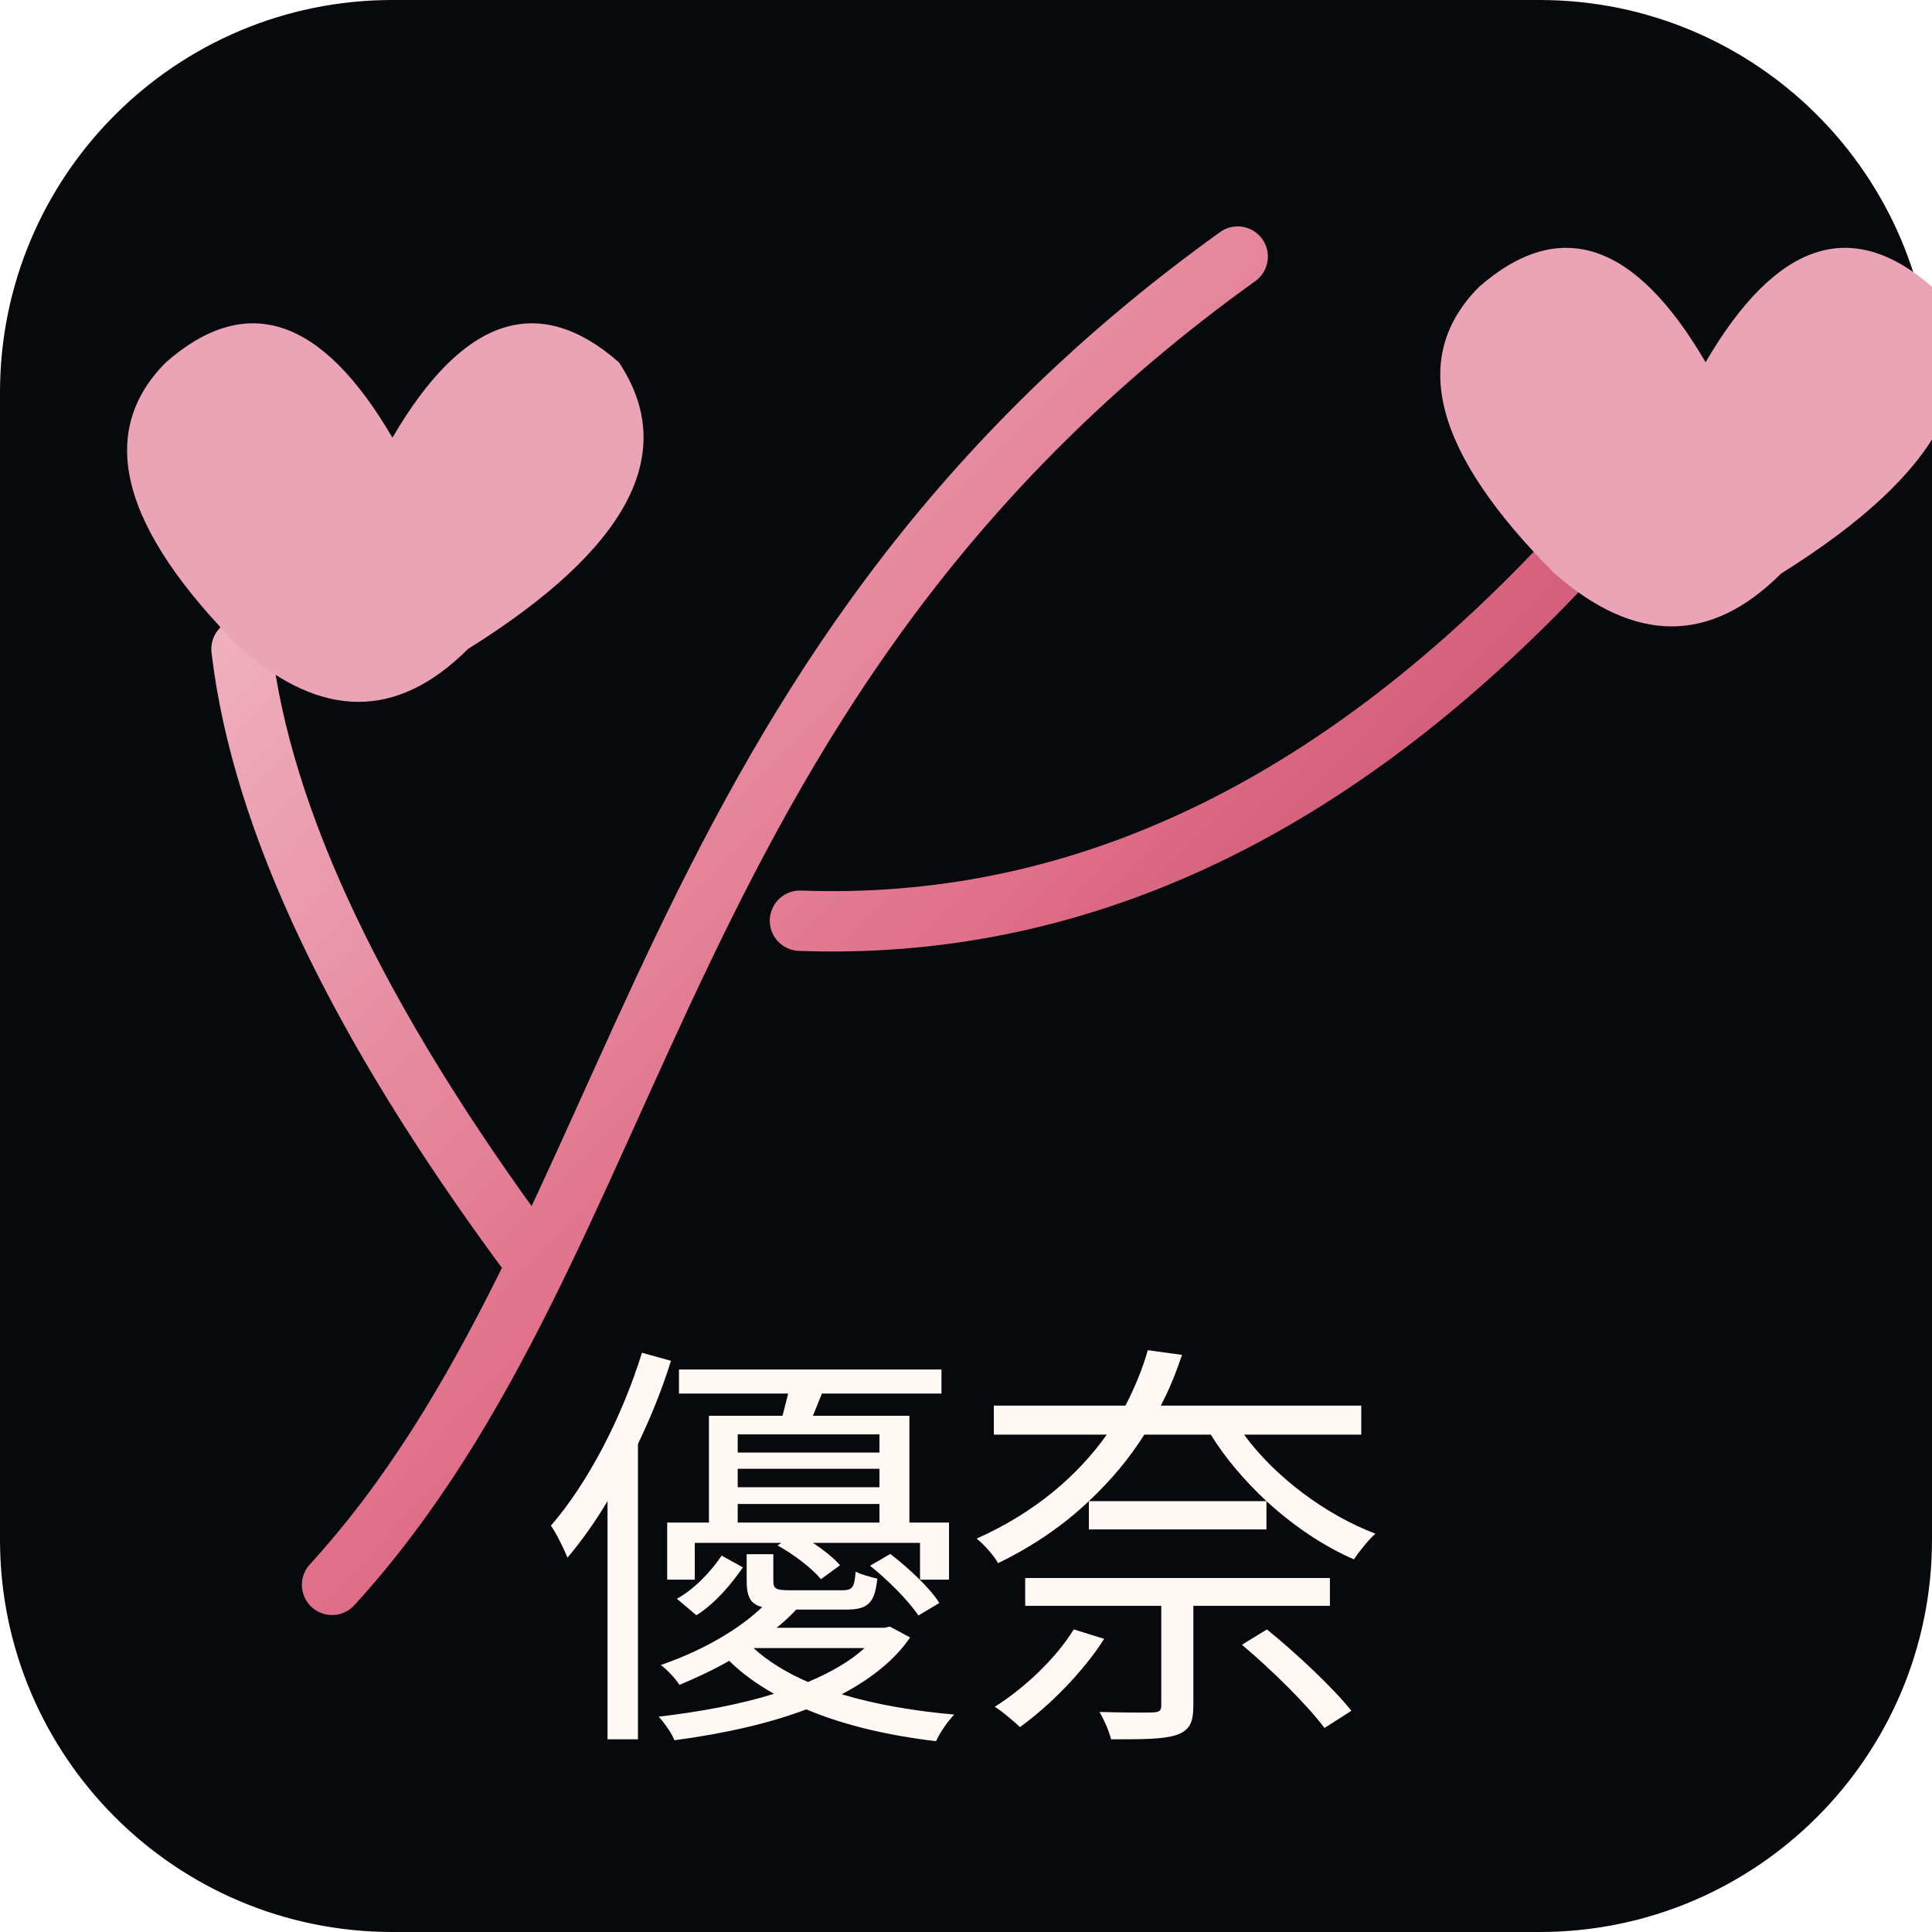
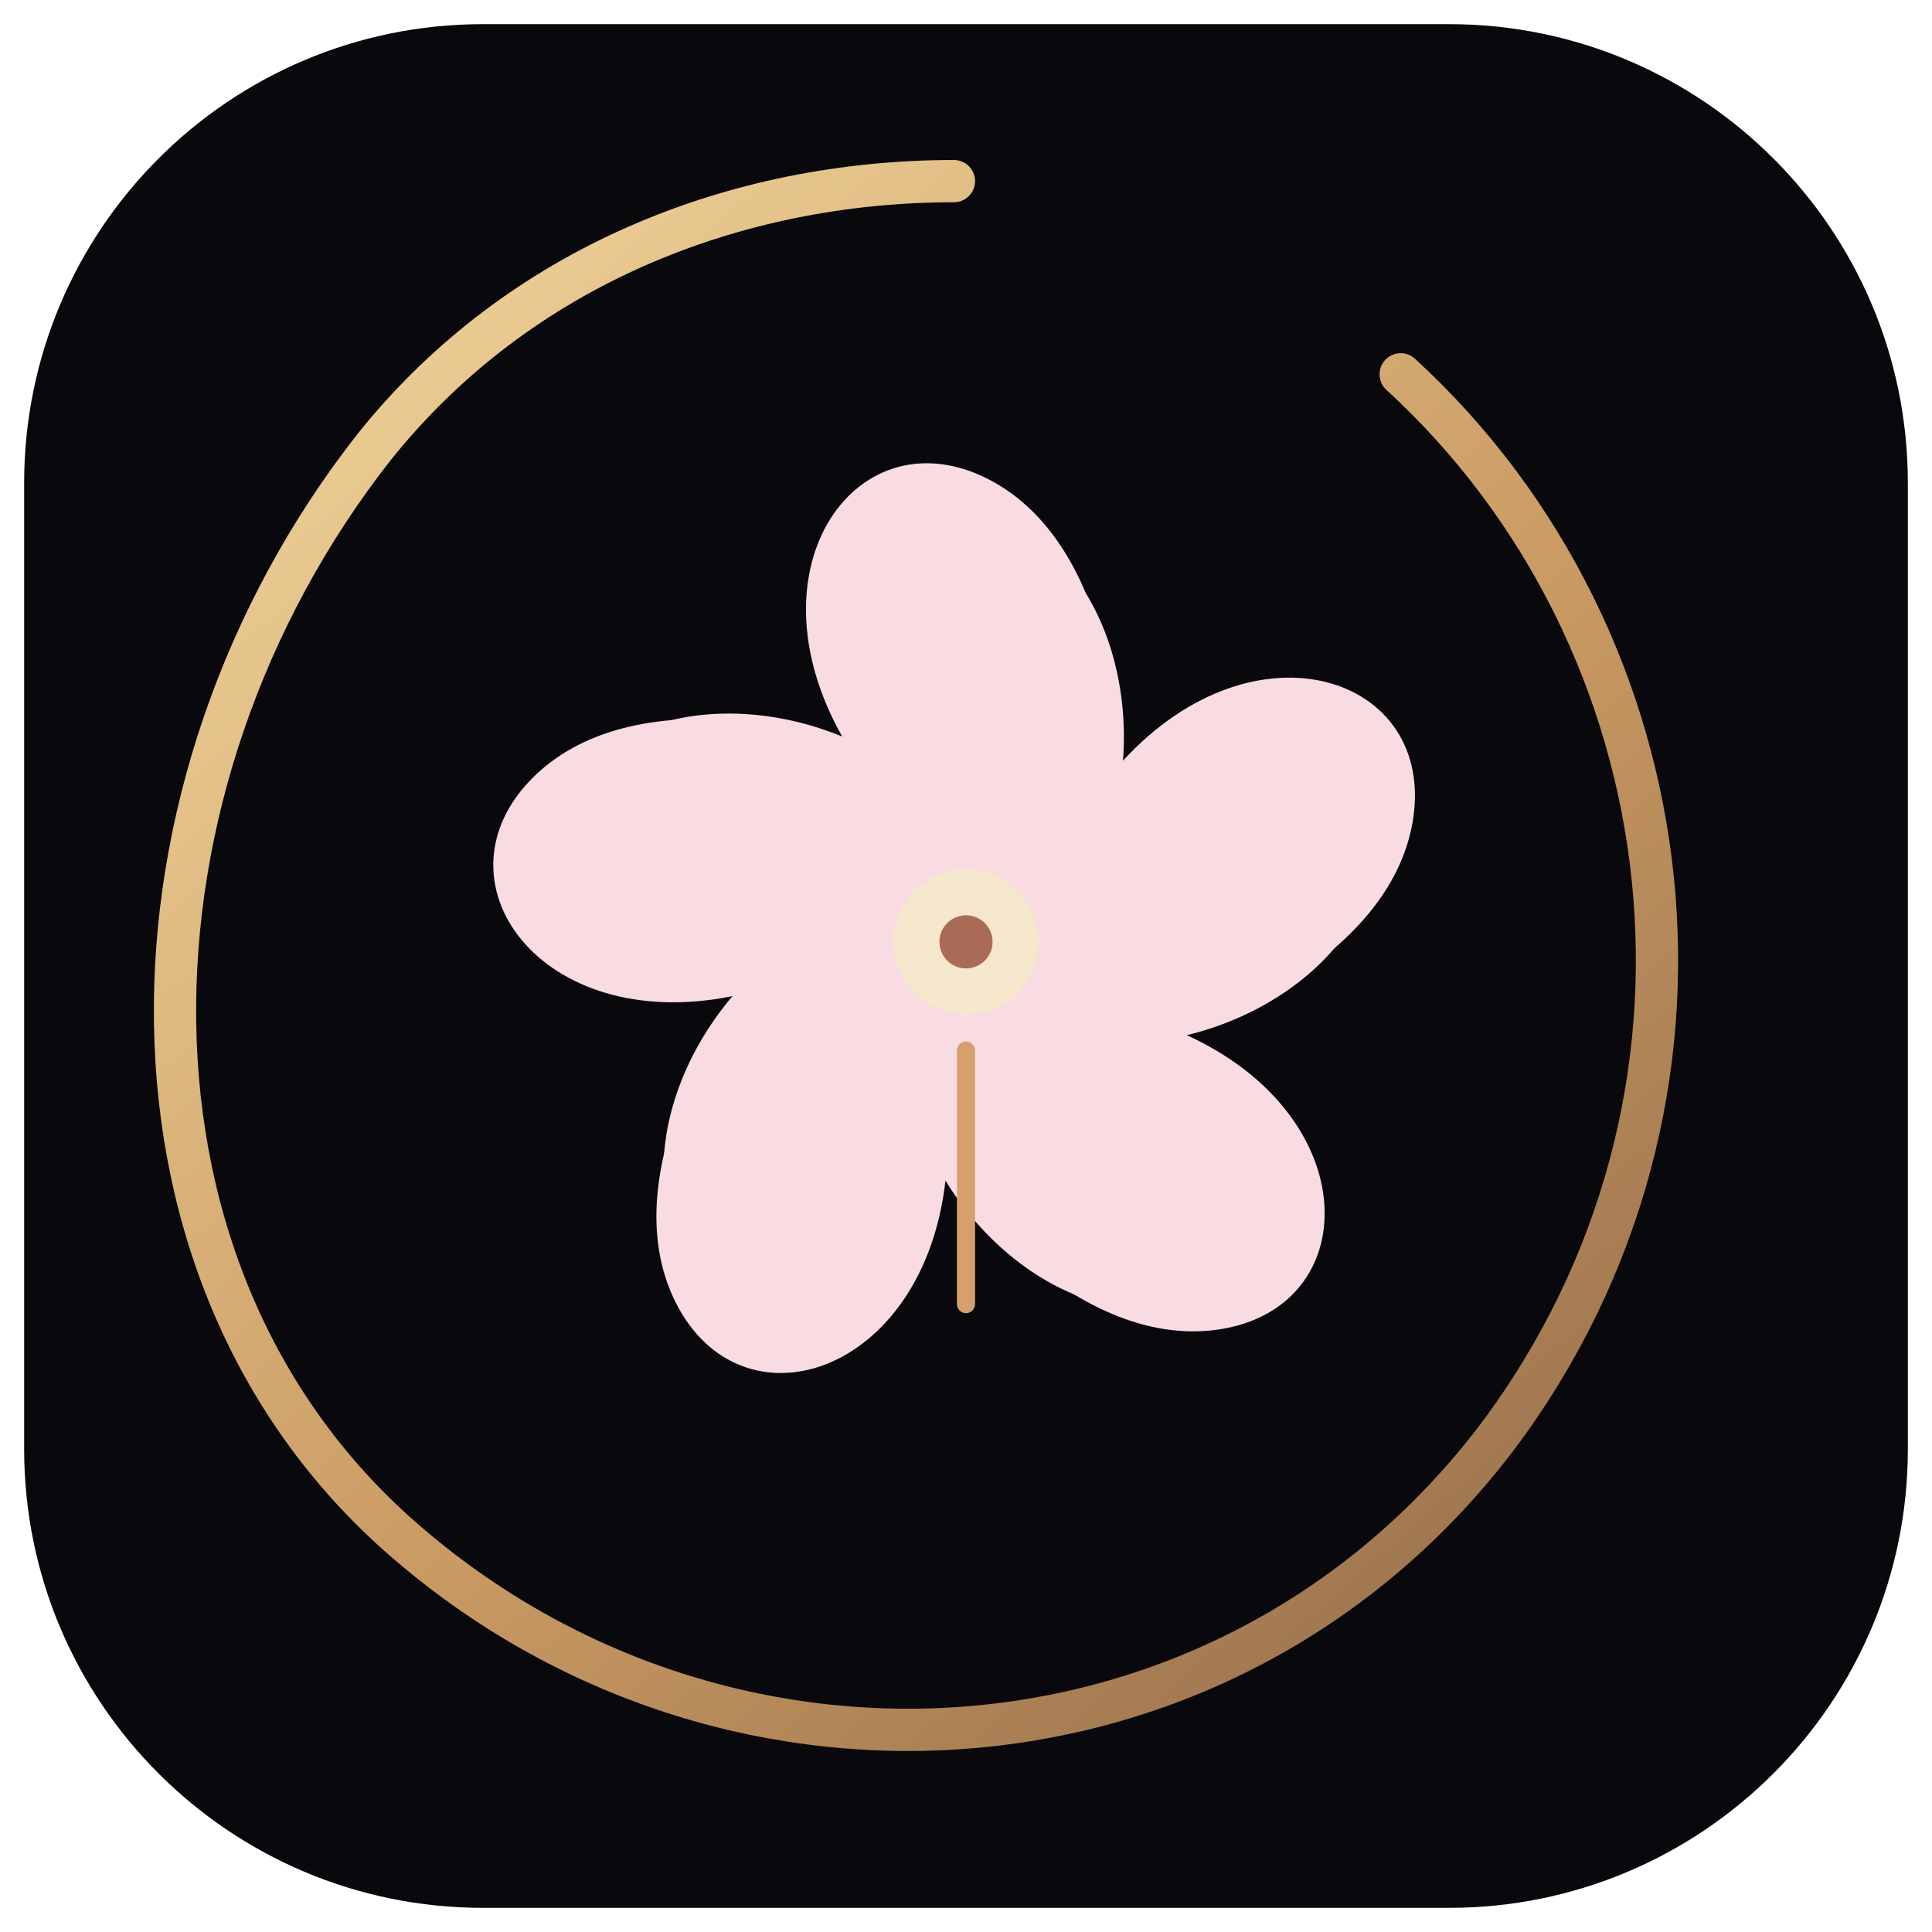
- <svg xmlns="http://www.w3.org/2000/svg" viewBox="0 0 128 128">
+ <svg xmlns="http://www.w3.org/2000/svg" viewBox="0 0 160 160" role="img" aria-labelledby="title">
  <defs>
-     <linearGradient id="p" x1="0" y1="0" x2="1" y2="1">
-       <stop stop-color="#f4c5cf" />
-       <stop offset=".55" stop-color="#df6c87" />
-       <stop offset="1" stop-color="#9e2948" />
+     <linearGradient id="ring" x1="20" y1="12" x2="140" y2="148" gradientUnits="userSpaceOnUse">
+       <stop stop-color="#F3D9A0" />
+       <stop offset=".55" stop-color="#C99A62" />
+       <stop offset="1" stop-color="#8C6548" />
+     </linearGradient>
+     <linearGradient id="petal" x1="45" y1="34" x2="115" y2="118" gradientUnits="userSpaceOnUse">
+       <stop stop-color="#F8DCE2" />
+       <stop offset=".48" stop-color="#E99AAF" />
+       <stop offset="1" stop-color="#B94D70" />
    </linearGradient>
  </defs>
-   <rect width="128" height="128" rx="26" fill="#08090d" />
-   <path d="M22 105C43 82 43 45 82 17M35 83Q18 60 16 43M53 61Q80 62 103 38" fill="none" stroke="url(#p)" stroke-width="4" stroke-linecap="round" />
-   <g fill="#eaa4b5">
-     <path d="M16 43q-12-12-5-19 8-7 15 5 7-12 15-5 6 9-10 19-7 7-15 0z" />
-     <path d="M103 38q-12-12-5-19 8-7 15 5 7-12 15-5 6 9-10 19-7 7-15 0z" />
+   <rect x="2" y="2" width="156" height="156" rx="38" fill="#09090D" />
+   <path d="M116 31C140 53 145 91 124 119C102 148 61 151 34 128C8 106 9 65 31 37C43 22 61 15 79 15" fill="none" stroke="url(#ring)" stroke-width="3.5" stroke-linecap="round" />
+   <g transform="translate(80 78)" fill="url(#petal)">
+     <path d="M0 3C-10-8-13-27-4-33C5-39 14-28 13-15C24-27 39-22 37-10C35 2 18 9 7 10C5 22-4 23-8 13Z" />
+     <path d="M0 3C-10-8-13-27-4-33C5-39 14-28 13-15C24-27 39-22 37-10C35 2 18 9 7 10C5 22-4 23-8 13Z" transform="rotate(72)" />
+     <path d="M0 3C-10-8-13-27-4-33C5-39 14-28 13-15C24-27 39-22 37-10C35 2 18 9 7 10C5 22-4 23-8 13Z" transform="rotate(144)" />
+     <path d="M0 3C-10-8-13-27-4-33C5-39 14-28 13-15C24-27 39-22 37-10C35 2 18 9 7 10C5 22-4 23-8 13Z" transform="rotate(216)" />
+     <path d="M0 3C-10-8-13-27-4-33C5-39 14-28 13-15C24-27 39-22 37-10C35 2 18 9 7 10C5 22-4 23-8 13Z" transform="rotate(288)" />
+     <circle r="6" fill="#F5E7CB" />
+     <circle r="2.2" fill="#A96B55" />
  </g>
-   <text x="64" y="113" fill="#fff8f5" font-family="serif" font-size="28" text-anchor="middle">優奈</text>
+   <path d="M80 87L80 108" stroke="#D6A06C" stroke-width="1.5" stroke-linecap="round" />
</svg>
